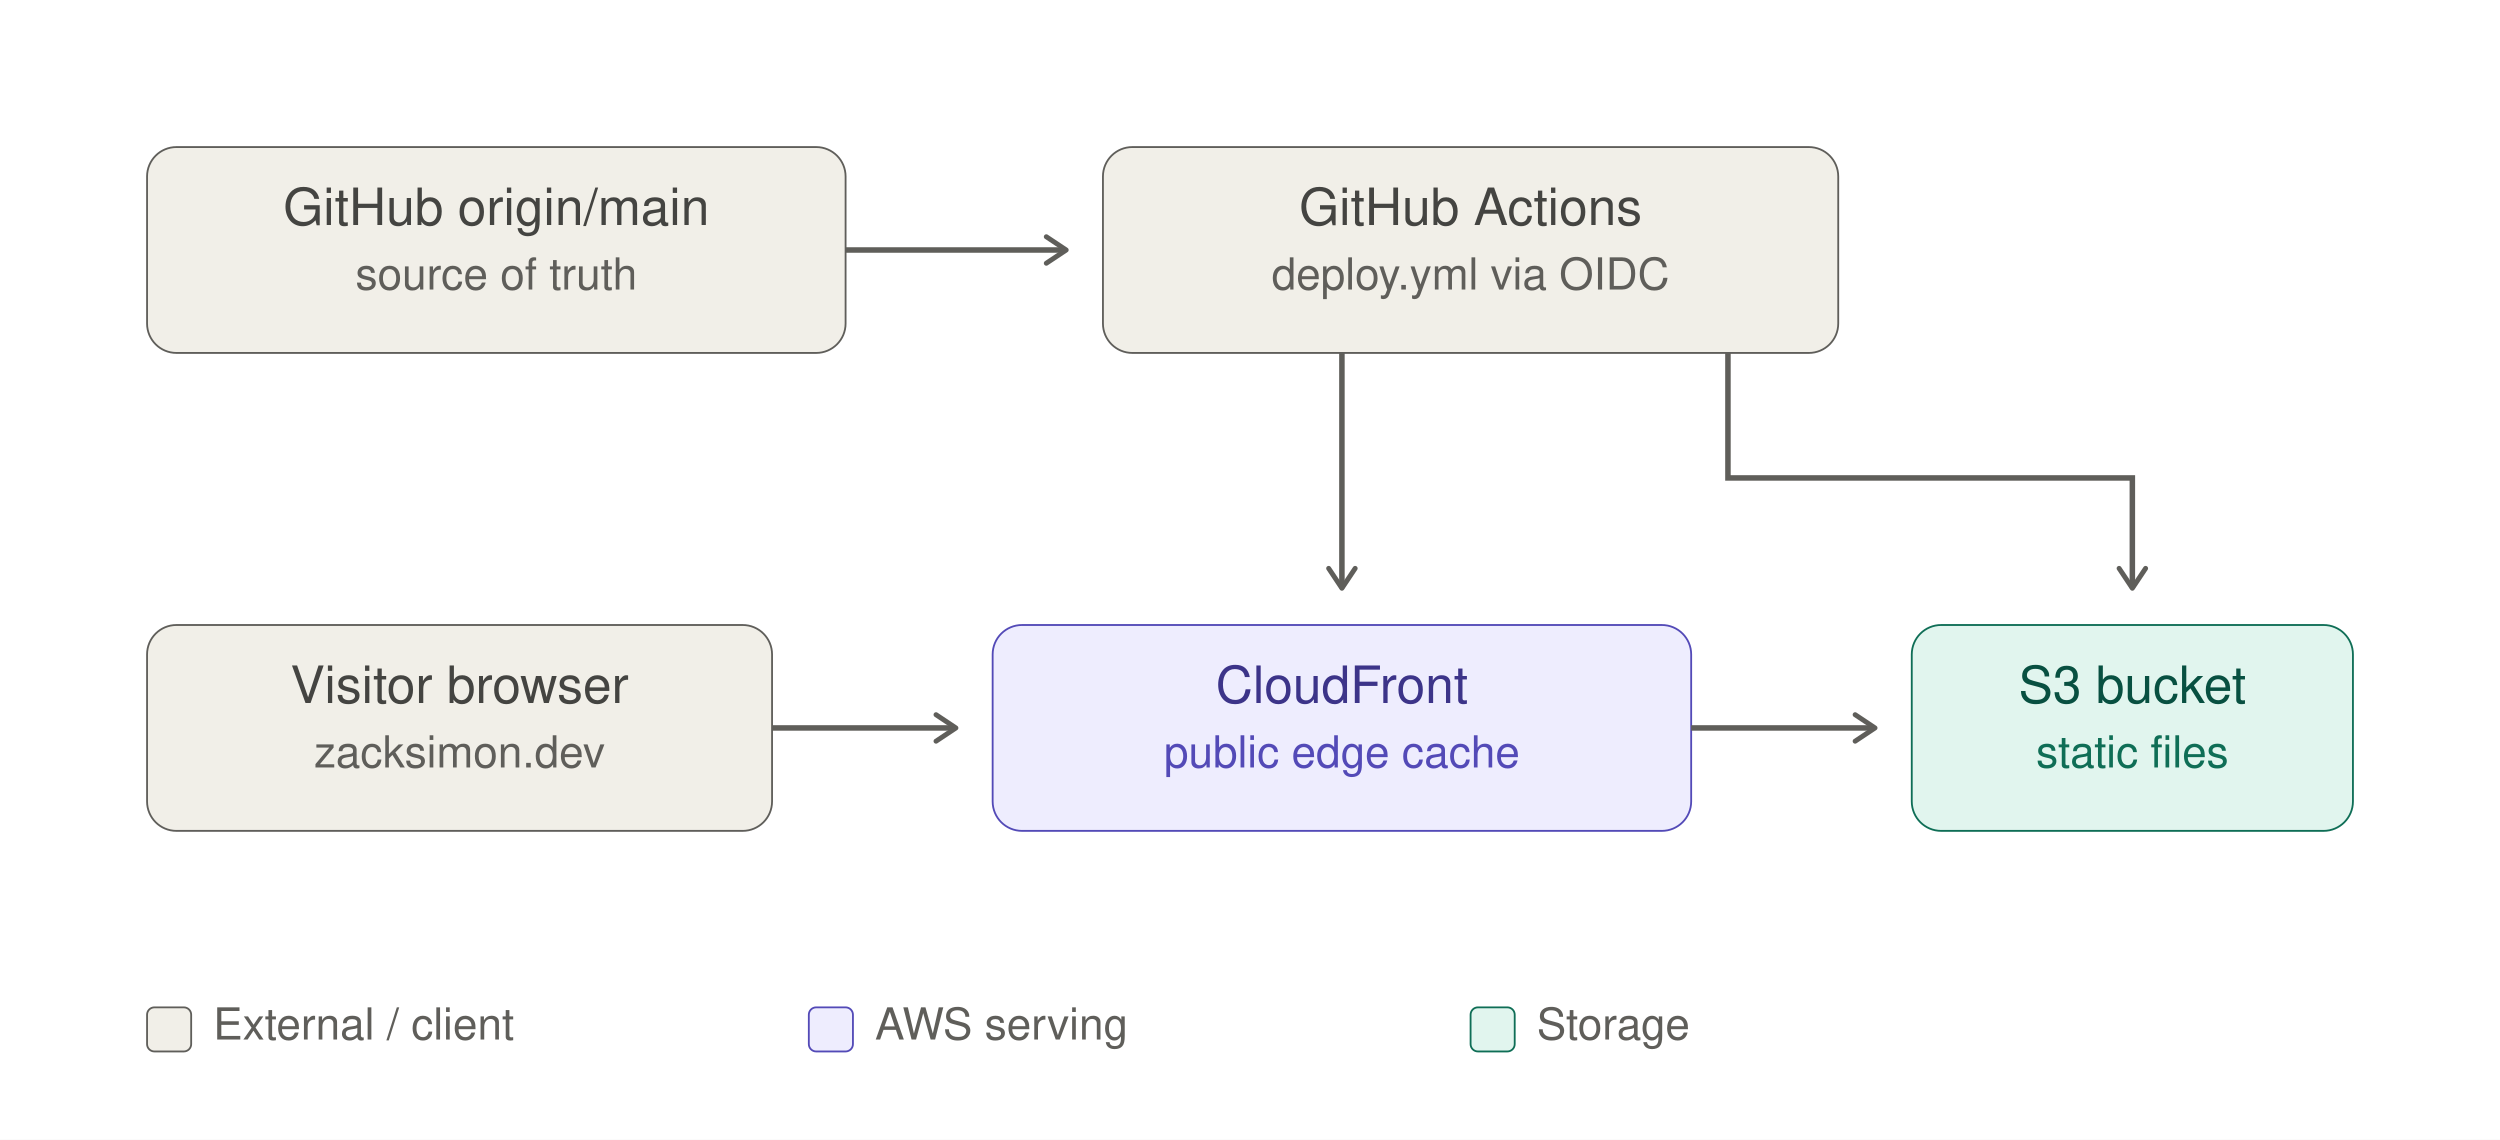
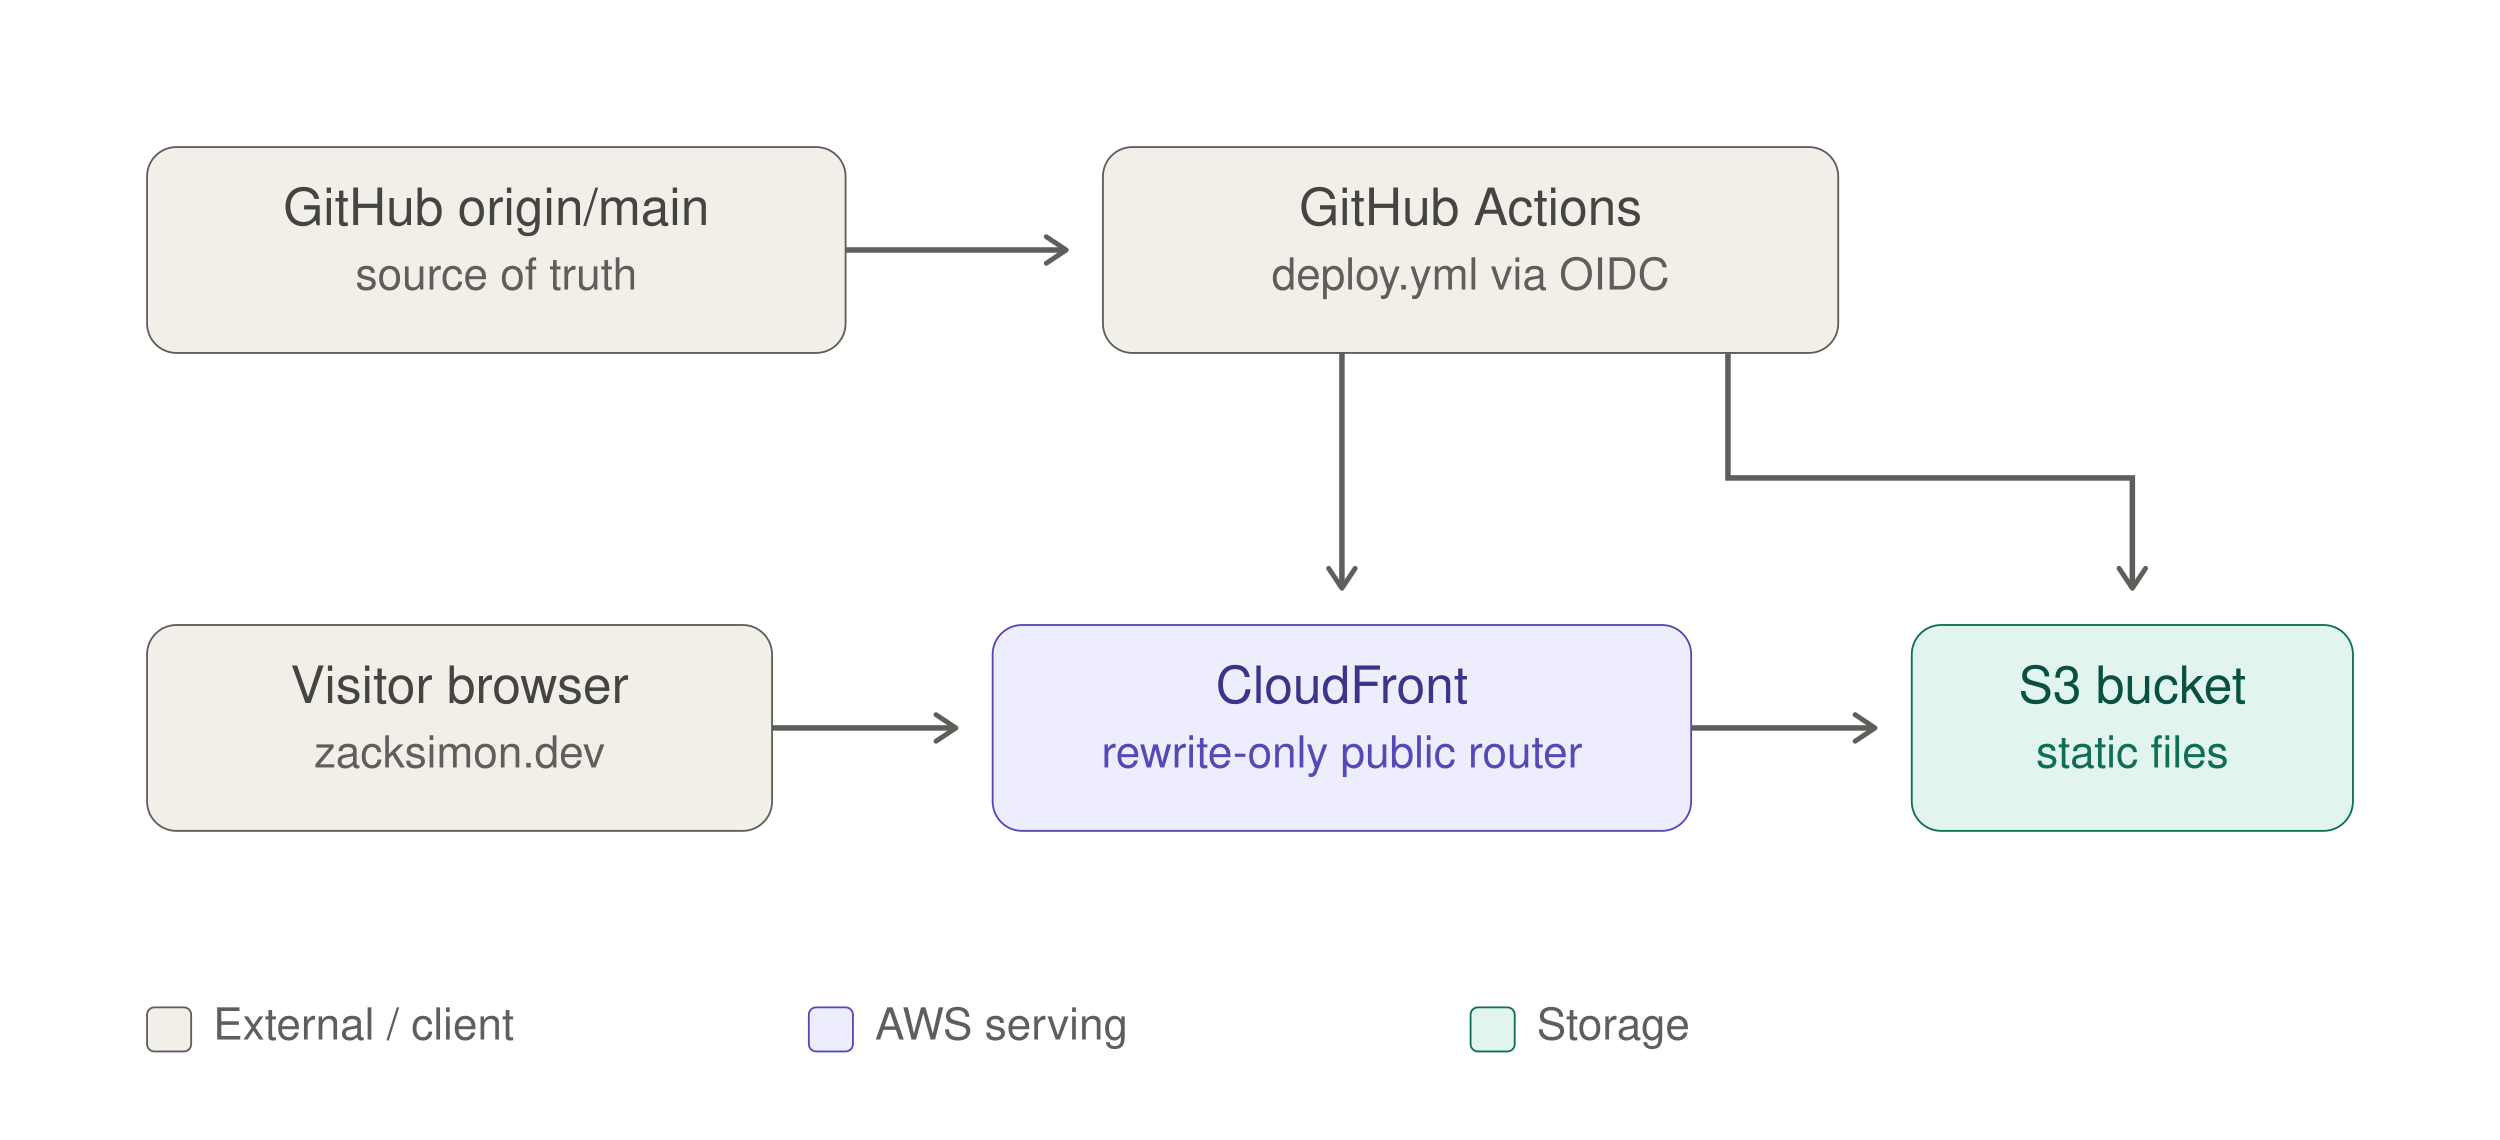
<svg xmlns="http://www.w3.org/2000/svg" width="680" height="310" viewBox="0 0 680 310" role="img">
  <defs>
    <marker id="arrow" viewBox="0 0 10 10" refX="8" refY="5" markerWidth="6" markerHeight="6" orient="auto-start-reverse">
      <path d="M2 1L8 5L2 9" fill="none" stroke="#5F5E5A" stroke-width="1.5" stroke-linecap="round" stroke-linejoin="round" />
    </marker>
  </defs>
  <style>
    text { font-family: -apple-system, BlinkMacSystemFont, "Segoe UI", Helvetica, Arial, sans-serif; }
    .th { font-size: 14px; font-weight: 500; }
    .ts { font-size: 12px; font-weight: 400; }
    .arr { stroke: #5F5E5A; stroke-width: 1.5; fill: none; }
    .c-gray rect { fill: #F1EFE8; stroke: #5F5E5A; }
    .c-gray .th { fill: #444441; }
    .c-gray .ts { fill: #5F5E5A; }
    .c-purple rect { fill: #EEEDFE; stroke: #534AB7; }
    .c-purple .th { fill: #3C3489; }
    .c-purple .ts { fill: #534AB7; }
    .c-teal rect { fill: #E1F5EE; stroke: #0F6E56; }
    .c-teal .th { fill: #085041; }
    .c-teal .ts { fill: #0F6E56; }
    .legend { fill: #5F5E5A; }
  </style>
  <rect x="0" y="0" width="680" height="310" fill="#FFFFFF" />
  <g class="c-gray">
    <rect x="40" y="40" width="190" height="56" rx="8" stroke-width="0.5" />
    <text class="th" x="135" y="58" text-anchor="middle" dominant-baseline="central">GitHub origin/main</text>
    <text class="ts" x="135" y="76" text-anchor="middle" dominant-baseline="central">source of truth</text>
  </g>
  <g class="c-gray">
    <rect x="300" y="40" width="200" height="56" rx="8" stroke-width="0.5" />
    <text class="th" x="400" y="58" text-anchor="middle" dominant-baseline="central">GitHub Actions</text>
    <text class="ts" x="400" y="76" text-anchor="middle" dominant-baseline="central">deploy.yml via OIDC</text>
  </g>
  <g class="c-gray">
    <rect x="40" y="170" width="170" height="56" rx="8" stroke-width="0.5" />
    <text class="th" x="125" y="188" text-anchor="middle" dominant-baseline="central">Visitor browser</text>
    <text class="ts" x="125" y="206" text-anchor="middle" dominant-baseline="central">zacksimon.dev</text>
  </g>
  <g class="c-purple">
    <rect x="270" y="170" width="190" height="56" rx="8" stroke-width="0.5" />
    <text class="th" x="365" y="188" text-anchor="middle" dominant-baseline="central">CloudFront</text>
-     <text class="ts" x="365" y="206" text-anchor="middle" dominant-baseline="central">public edge cache</text>
+     <text class="ts" x="365" y="206" text-anchor="middle" dominant-baseline="central">rewrite-only public router</text>
  </g>
  <g class="c-teal">
    <rect x="520" y="170" width="120" height="56" rx="8" stroke-width="0.5" />
    <text class="th" x="580" y="188" text-anchor="middle" dominant-baseline="central">S3 bucket</text>
    <text class="ts" x="580" y="206" text-anchor="middle" dominant-baseline="central">static files</text>
  </g>
  <line x1="230" y1="68" x2="290" y2="68" class="arr" marker-end="url(#arrow)" />
  <line x1="365" y1="96" x2="365" y2="160" class="arr" marker-end="url(#arrow)" />
  <path d="M470 96 L470 130 L580 130 L580 160" class="arr" marker-end="url(#arrow)" />
  <line x1="210" y1="198" x2="260" y2="198" class="arr" marker-end="url(#arrow)" />
  <line x1="460" y1="198" x2="510" y2="198" class="arr" marker-end="url(#arrow)" />
  <g class="c-gray">
    <rect x="40" y="274" width="12" height="12" rx="2" stroke-width="0.5" />
  </g>
  <text class="ts legend" x="58" y="280" dominant-baseline="central">External / client</text>
  <g class="c-purple">
    <rect x="220" y="274" width="12" height="12" rx="2" stroke-width="0.5" />
  </g>
  <text class="ts legend" x="238" y="280" dominant-baseline="central">AWS serving</text>
  <g class="c-teal">
    <rect x="400" y="274" width="12" height="12" rx="2" stroke-width="0.5" />
  </g>
  <text class="ts legend" x="418" y="280" dominant-baseline="central">Storage</text>
</svg>
